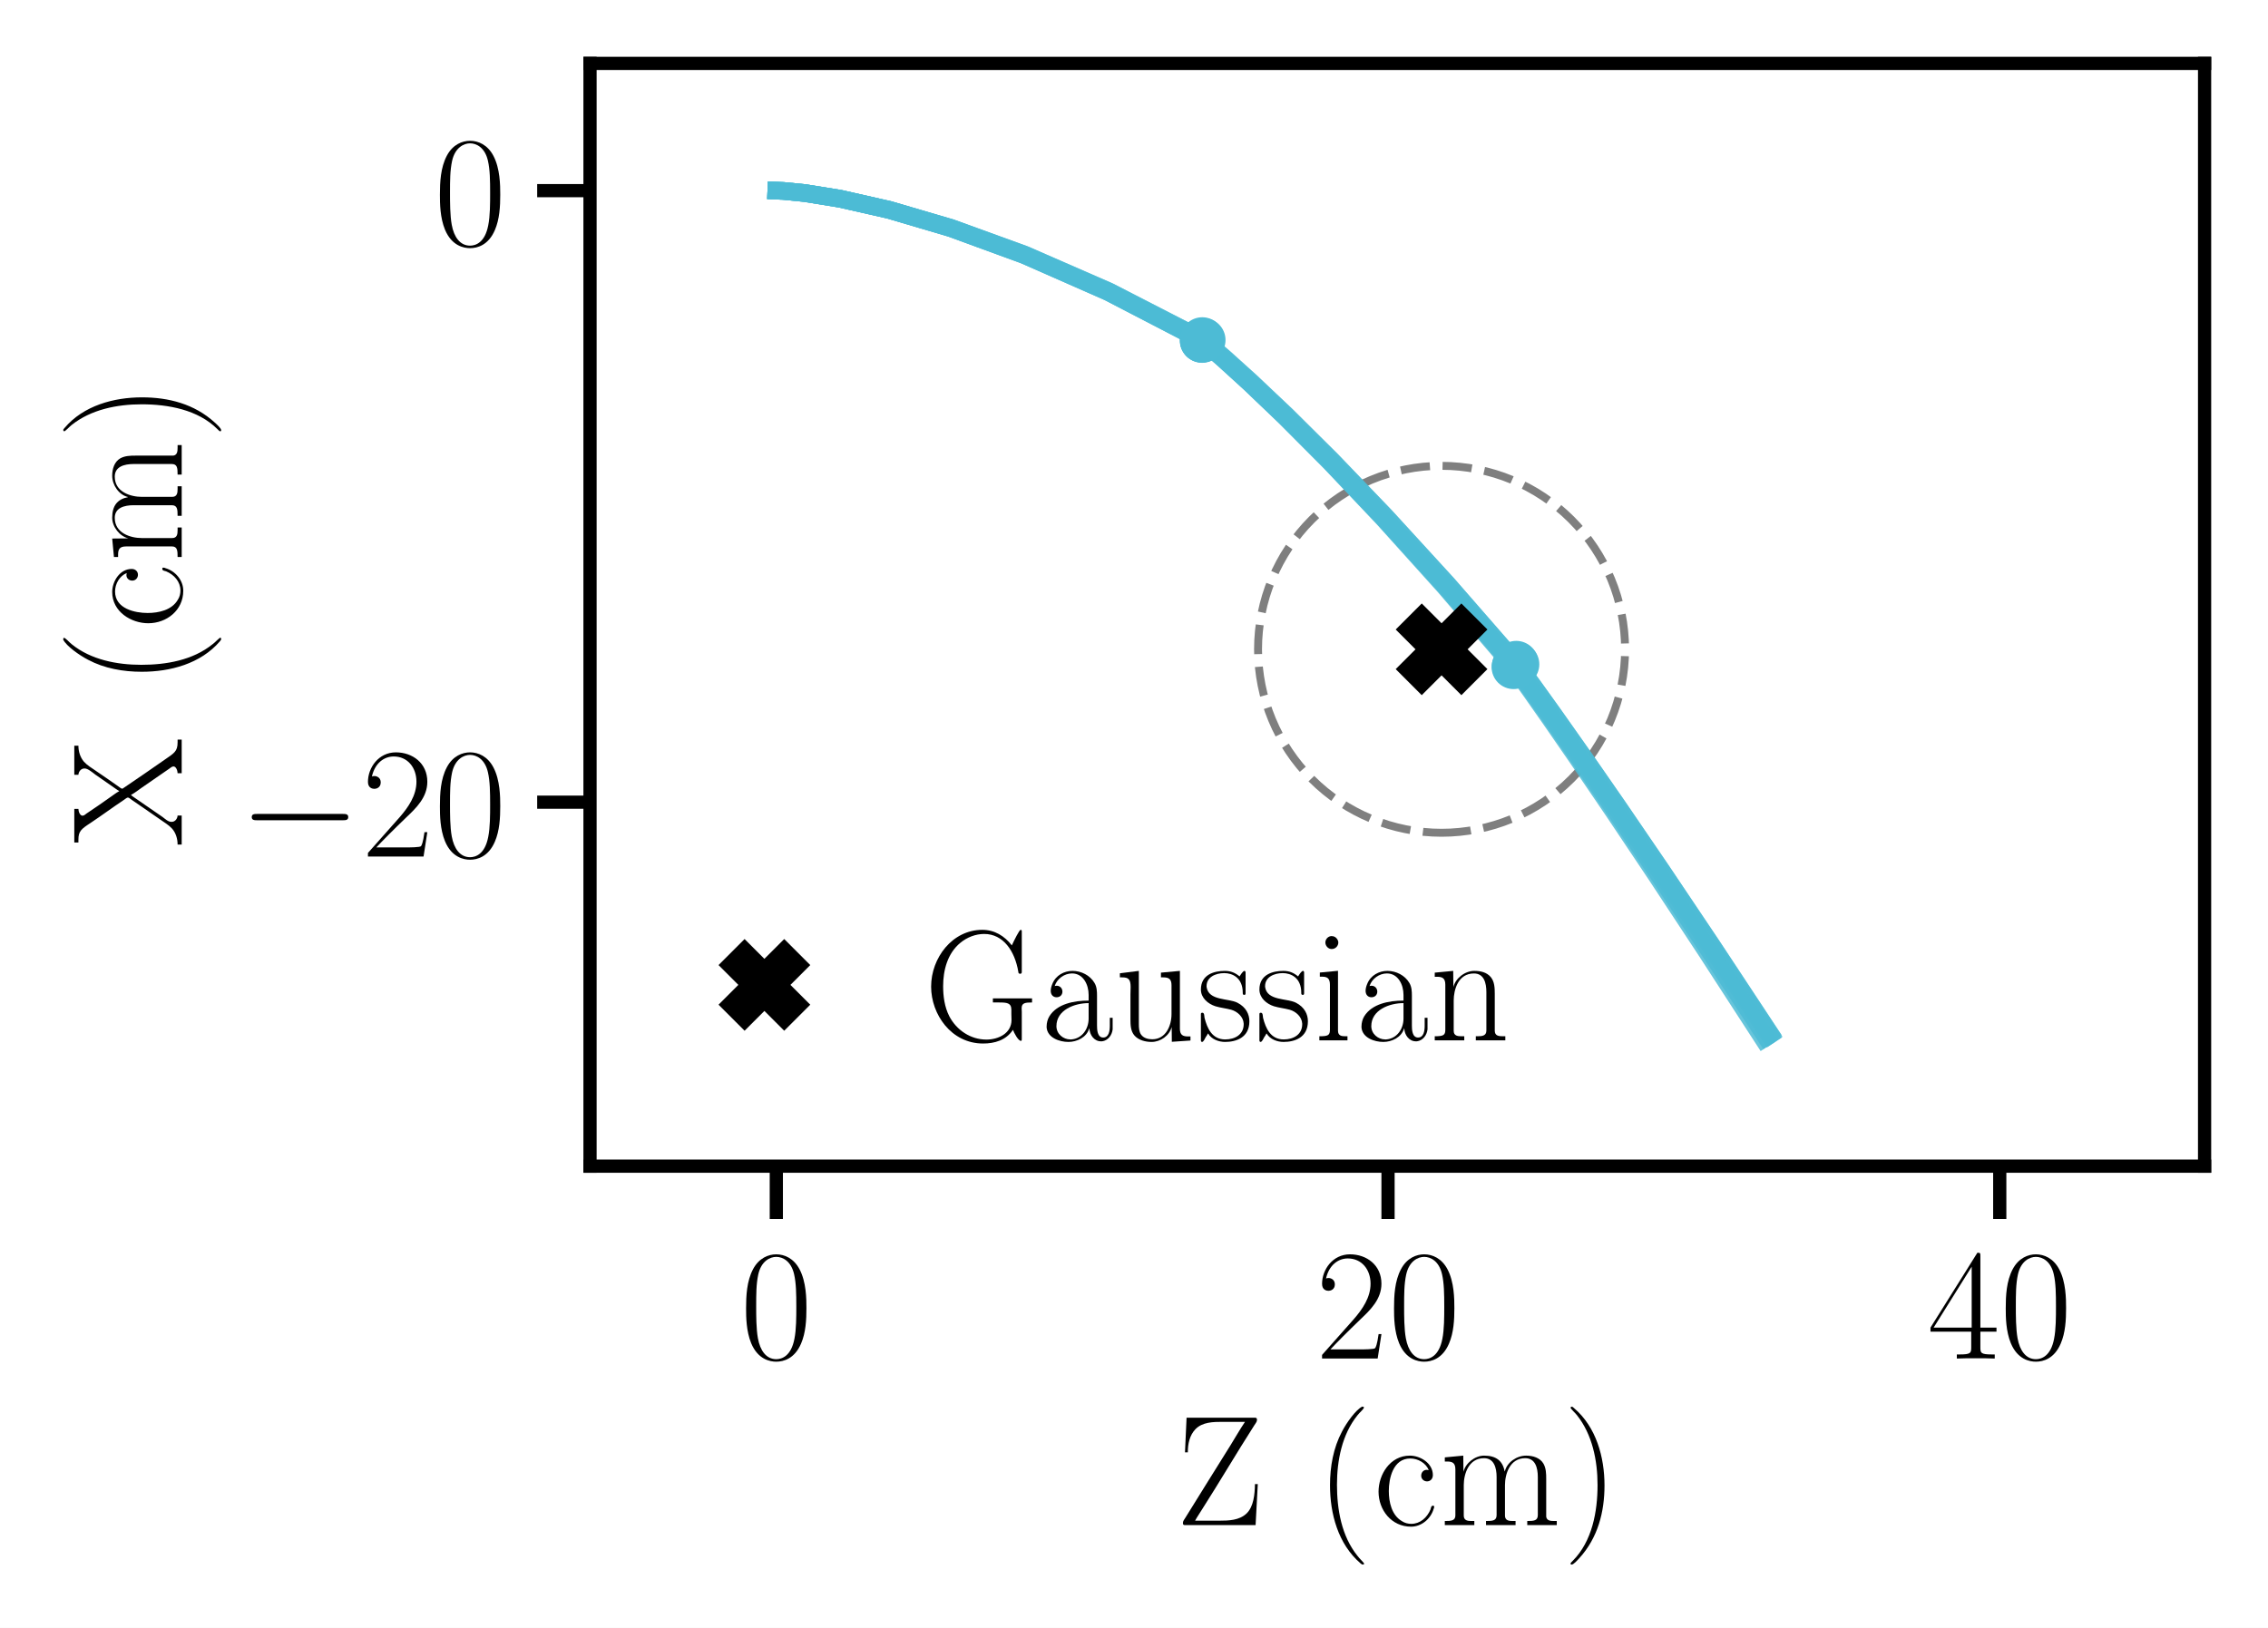
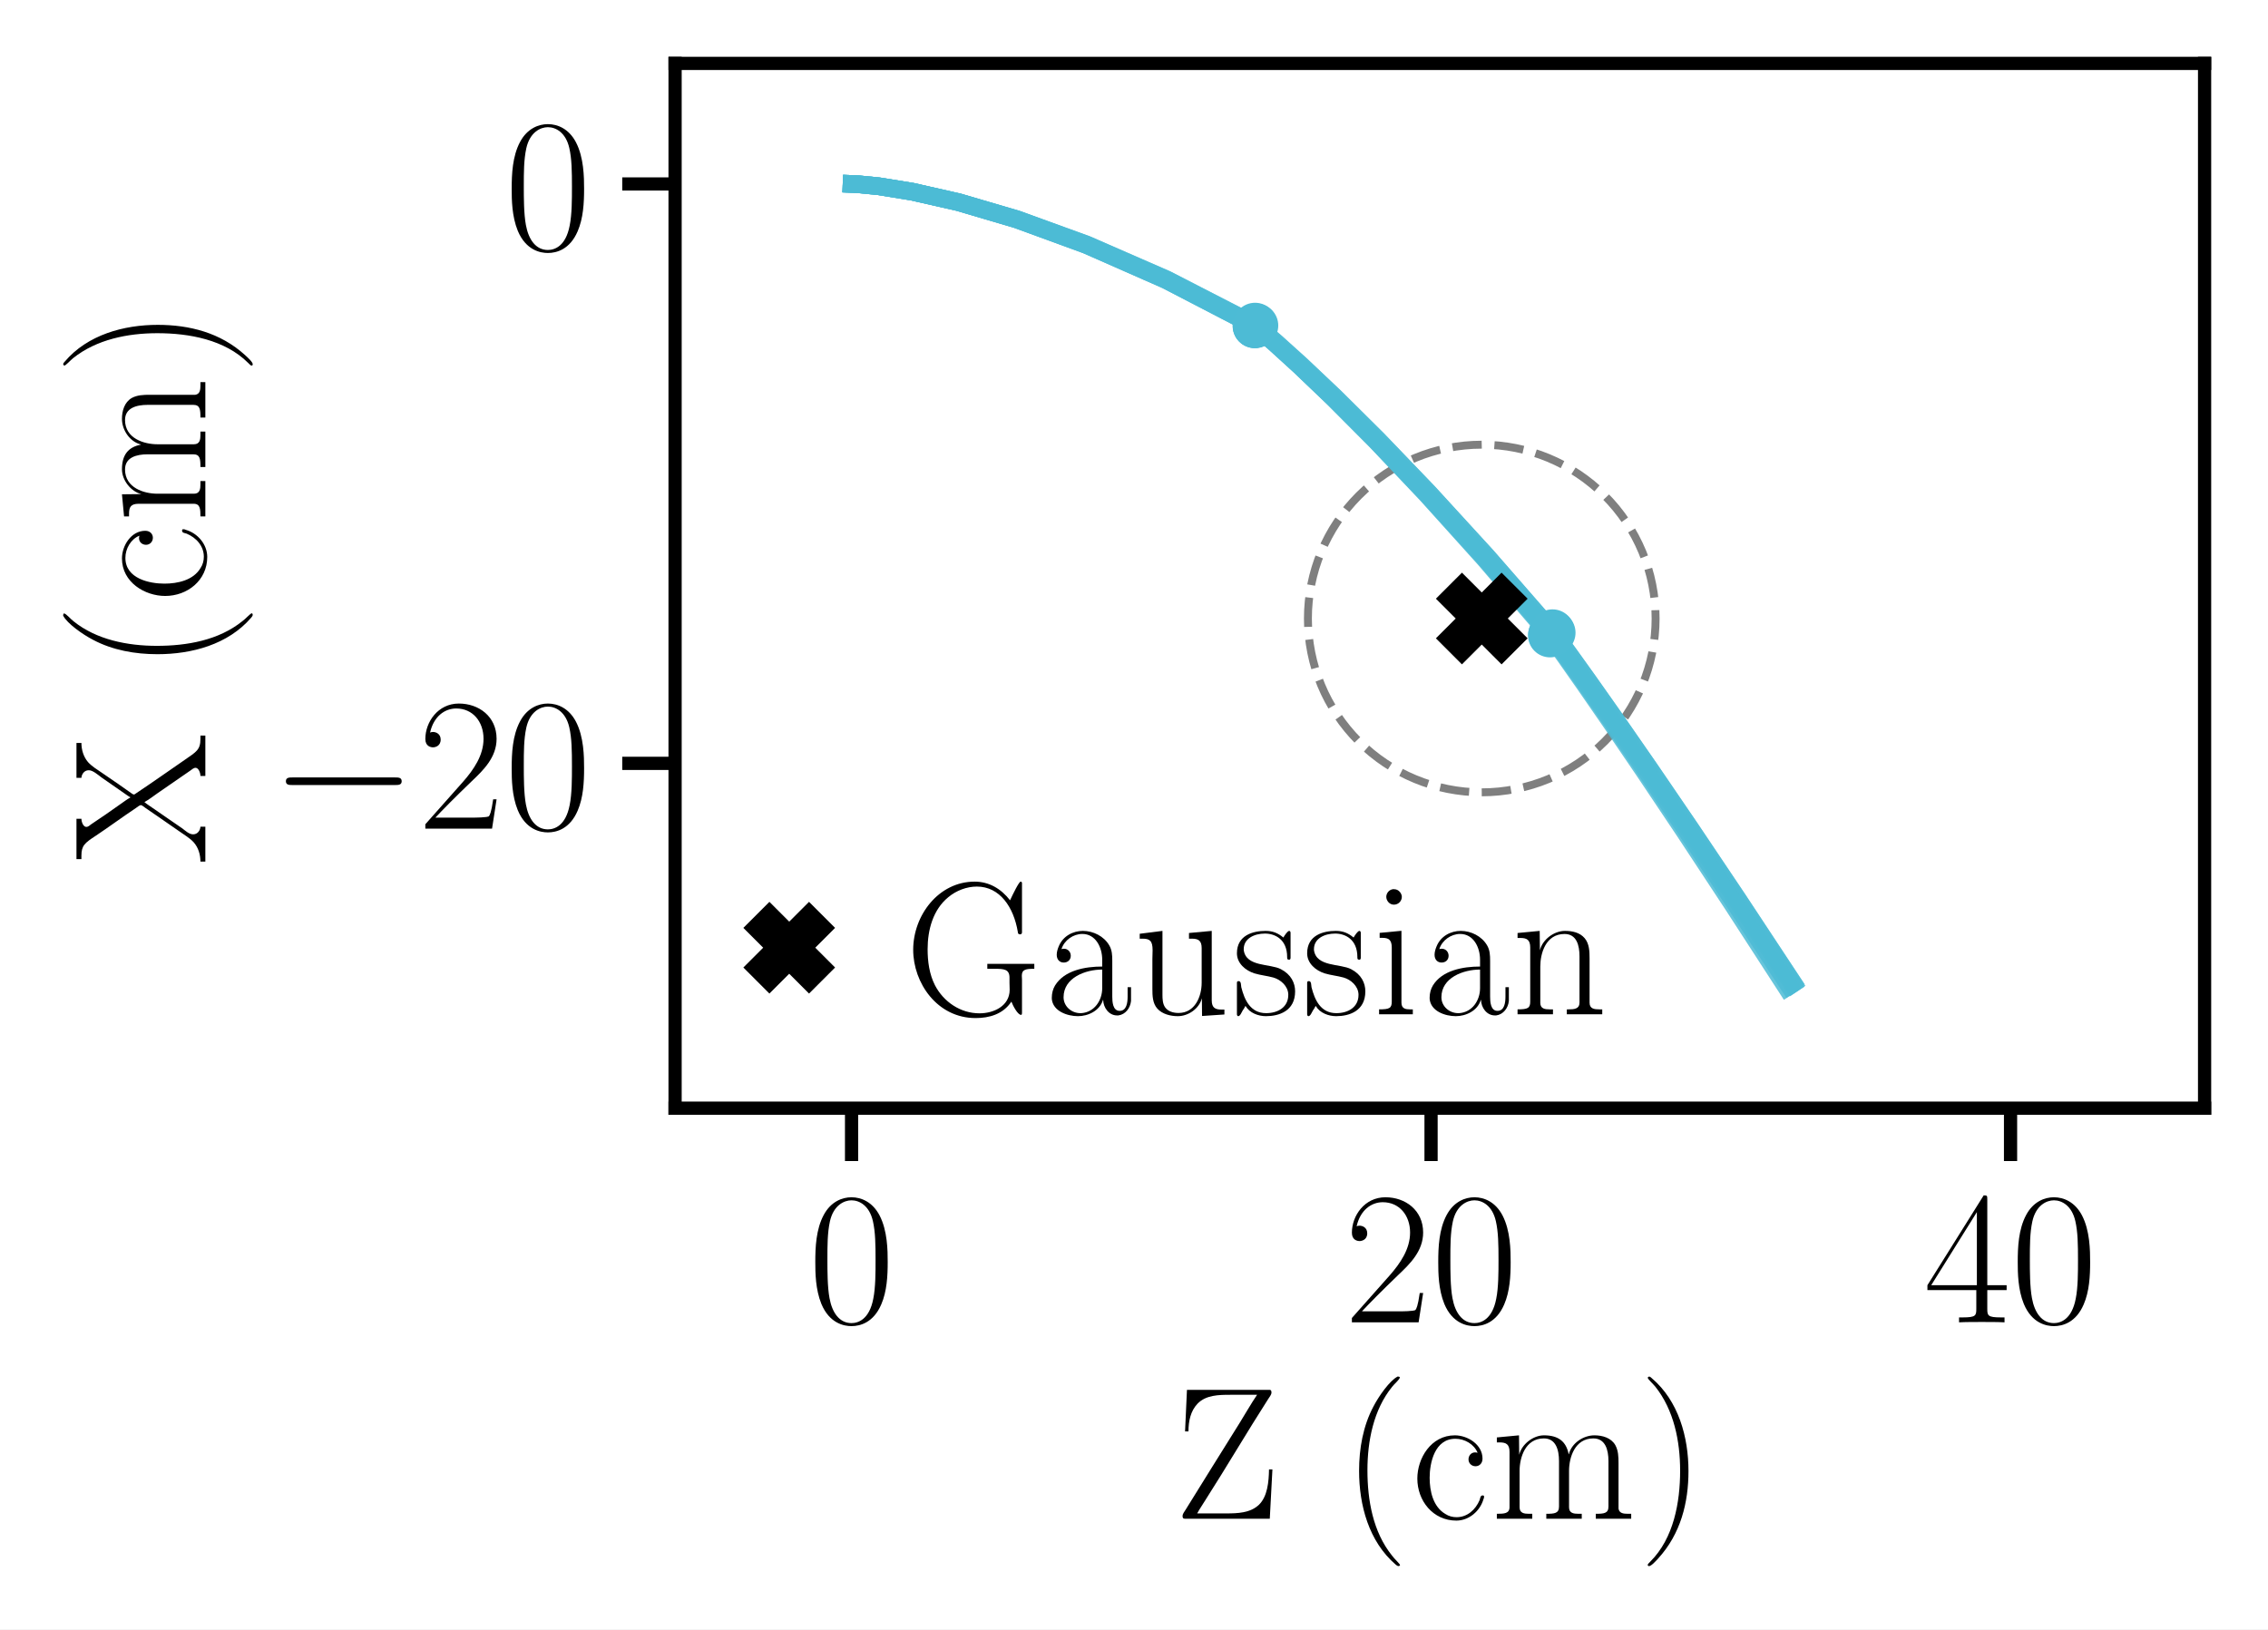
- <svg xmlns="http://www.w3.org/2000/svg" xmlns:xlink="http://www.w3.org/1999/xlink" width="257.52pt" height="184.879pt" viewBox="0 0 257.52 184.879" version="1.1">
+ <svg xmlns="http://www.w3.org/2000/svg" xmlns:xlink="http://www.w3.org/1999/xlink" width="257.52pt" height="185.028pt" viewBox="0 0 257.52 185.028" version="1.1">
  <defs>
    <style type="text/css">*{stroke-linejoin: round; stroke-linecap: butt}</style>
  </defs>
  <g id="figure_1">
    <g id="patch_1">
-       <path d="M 0 184.879  L 257.52 184.879  L 257.52 0  L 0 0  z " style="fill: #ffffff" />
+       <path d="M 0 185.028  L 257.52 185.028  L 257.52 0  L 0 0  z " style="fill: #ffffff" />
    </g>
    <g id="axes_1">
      <g id="patch_2">
-         <path d="M 66.994 132.446  L 250.32 132.446  L 250.32 7.2  L 66.994 7.2  z " style="fill: #ffffff" />
+         <path d="M 76.652 125.847  L 250.32 125.847  L 250.32 7.2  L 76.652 7.2  z " style="fill: #ffffff" />
      </g>
      <g id="matplotlib.axis_1">
        <g id="xtick_1">
          <g id="line2d_1">
            <defs>
-               <path id="m1f155bab5a" d="M 0 0  L 0 6  " style="stroke: #000000; stroke-width: 1.5" />
-             </defs>
-             <g>
-               <use xlink:href="#m1f155bab5a" x="88.147" y="132.446" style="stroke: #000000; stroke-width: 1.5" />
+               <path id="md70d6ecb95" d="M 0 0  L 0 6  " style="stroke: #000000; stroke-width: 1.5" />
+             </defs>
+             <g>
+               <use xlink:href="#md70d6ecb95" x="96.691" y="125.847" style="stroke: #000000; stroke-width: 1.5" />
            </g>
          </g>
          <g id="text_1">
-             <g transform="translate(84.03441 154.295) scale(0.18 -0.18)">
+             <g transform="translate(91.75621 150.1662) scale(0.216 -0.216)">
              <defs>
                <path id="CMR17-32" d="M 2688 2038  C 2688 2430 2681 3099 2412 3613  C 2176 4063 1798 4224 1465 4224  C 1158 4224 768 4082 524 3620  C 268 3137 243 2539 243 2038  C 243 1671 249 1112 448 623  C 723 -39 1216 -128 1465 -128  C 1760 -128 2208 -7 2470 604  C 2662 1048 2688 1568 2688 2038  z M 1465 -26  C 1056 -26 812 328 723 816  C 652 1196 652 1749 652 2109  C 652 2604 652 3015 736 3407  C 857 3954 1216 4121 1465 4121  C 1728 4121 2067 3947 2188 3420  C 2272 3054 2278 2623 2278 2109  C 2278 1691 2278 1176 2201 797  C 2067 96 1689 -26 1465 -26  z " transform="scale(0.015625)" />
              </defs>
              <use xlink:href="#CMR17-32" transform="scale(0.996264)" />
            </g>
          </g>
        </g>
        <g id="xtick_2">
          <g id="line2d_2">
            <g>
-               <use xlink:href="#m1f155bab5a" x="157.604" y="132.446" style="stroke: #000000; stroke-width: 1.5" />
+               <use xlink:href="#md70d6ecb95" x="162.489" y="125.847" style="stroke: #000000; stroke-width: 1.5" />
            </g>
          </g>
          <g id="text_2">
-             <g transform="translate(149.3799 154.295) scale(0.18 -0.18)">
+             <g transform="translate(152.6198 150.1662) scale(0.216 -0.216)">
              <defs>
                <path id="CMR17-34" d="M 2668 990  L 2553 990  C 2489 537 2438 460 2412 422  C 2380 371 1920 371 1830 371  L 601 371  C 832 620 1280 1073 1824 1596  C 2214 1966 2668 2400 2668 3033  C 2668 3788 2067 4224 1395 4224  C 691 4224 262 3603 262 3027  C 262 2777 448 2745 524 2745  C 588 2745 780 2783 780 3007  C 780 3206 614 3264 524 3264  C 486 3264 448 3257 422 3244  C 544 3788 915 4057 1305 4057  C 1862 4057 2227 3616 2227 3033  C 2227 2477 1900 1998 1536 1583  L 262 147  L 262 0  L 2515 0  L 2668 990  z " transform="scale(0.015625)" />
              </defs>
              <use xlink:href="#CMR17-34" transform="scale(0.996264)" />
              <use xlink:href="#CMR17-32" transform="translate(45.69048 0) scale(0.996264)" />
            </g>
          </g>
        </g>
        <g id="xtick_3">
          <g id="line2d_3">
            <g>
-               <use xlink:href="#m1f155bab5a" x="227.062" y="132.446" style="stroke: #000000; stroke-width: 1.5" />
+               <use xlink:href="#md70d6ecb95" x="228.287" y="125.847" style="stroke: #000000; stroke-width: 1.5" />
            </g>
          </g>
          <g id="text_3">
-             <g transform="translate(218.8375 154.295) scale(0.18 -0.18)">
+             <g transform="translate(218.418 150.1662) scale(0.216 -0.216)">
              <defs>
                <path id="CMR17-36" d="M 2150 4147  C 2150 4281 2144 4288 2028 4288  L 128 1254  L 128 1088  L 1779 1088  L 1779 460  C 1779 230 1766 166 1318 166  L 1196 166  L 1196 0  C 1401 12 1747 12 1964 12  C 2182 12 2528 12 2732 0  L 2732 166  L 2611 166  C 2163 166 2150 230 2150 460  L 2150 1088  L 2803 1088  L 2803 1254  L 2150 1254  L 2150 4147  z M 1798 3723  L 1798 1254  L 256 1254  L 1798 3723  z " transform="scale(0.015625)" />
              </defs>
              <use xlink:href="#CMR17-36" transform="scale(0.996264)" />
              <use xlink:href="#CMR17-32" transform="translate(45.69048 0) scale(0.996264)" />
            </g>
          </g>
        </g>
        <g id="text_4">
-           <g transform="translate(133.3843 173.2123) scale(0.18 -0.18)">
+           <g transform="translate(133.1591 172.467) scale(0.216 -0.216)">
            <defs>
              <path id="SFRM1728-73" d="M 480 4352  L 416 2949  L 531 2949  C 531 3293 601 3637 838 3886  C 1120 4179 1561 4185 1939 4185  L 2848 4185  C 2636 3873 2451 3542 2252 3223  C 1644 2249 1030 1268 428 293  C 390 230 332 166 332 89  C 332 25 352 0 409 0  L 3277 0  L 3366 1663  L 3251 1663  C 3244 1249 3200 752 2912 472  C 2617 191 2188 179 1798 179  L 825 179  C 908 332 1011 478 1100 625  C 1824 1758 2502 2917 3225 4045  C 3264 4108 3328 4179 3334 4255  C 3334 4300 3328 4352 3270 4352  L 480 4352  z " transform="scale(0.015625)" />
              <path id="SFRM1728-19f" d="M 1913 4800  C 1651 4665 1286 4152 1100 3793  C 748 3132 614 2369 614 1619  C 614 458 940 -767 1849 -1549  C 1875 -1568 1907 -1600 1945 -1600  C 1964 -1600 1996 -1588 1996 -1568  C 1996 -1524 1804 -1357 1728 -1248  C 1081 -446 896 631 896 1638  C 896 2619 1100 3677 1728 4453  C 1804 4556 1990 4704 1990 4774  C 1990 4787 1964 4800 1939 4800  C 1926 4806 1920 4800 1913 4800  z " transform="scale(0.015625)" />
              <path id="SFRM1728-fe" d="M 2278 2227  C 2252 2233 2220 2240 2195 2240  C 2060 2240 1971 2131 1971 2003  C 1971 1868 2080 1772 2208 1772  C 2336 1772 2444 1868 2444 2028  C 2444 2508 1939 2816 1510 2816  C 704 2816 243 2041 243 1356  C 243 608 768 -64 1561 -64  C 1984 -64 2361 256 2476 659  C 2489 678 2496 710 2496 736  L 2496 755  C 2496 780 2470 787 2451 787  C 2368 787 2368 691 2348 633  C 2208 300 1926 51 1568 51  C 1440 51 1305 83 1190 160  C 774 403 659 934 659 1382  C 659 1881 825 2700 1529 2700  C 1843 2700 2163 2515 2278 2227  z " transform="scale(0.015625)" />
              <path id="SFRM1728-17b" d="M 256 2745  L 256 2577  L 352 2577  C 563 2577 684 2520 684 2256  L 684 391  C 684 172 499 166 256 166  L 256 0  L 1452 0  L 1452 166  L 1337 166  C 1184 166 1024 185 1024 385  L 1024 1619  C 1024 2063 1216 2712 1843 2712  C 2246 2712 2355 2333 2355 1947  L 2355 410  C 2355 179 2201 166 1926 166  L 1926 0  L 3123 0  L 3123 166  L 3008 166  C 2854 166 2694 185 2694 385  L 2694 1619  C 2694 2063 2886 2712 3513 2712  C 3917 2712 4025 2333 4025 1947  L 4025 410  C 4025 179 3872 166 3597 166  L 3597 0  L 4793 0  L 4793 166  L 4685 166  C 4537 166 4390 179 4365 340  L 4365 1876  C 4365 2089 4358 2301 4256 2487  C 4115 2732 3821 2816 3552 2816  C 3168 2816 2777 2545 2688 2179  L 2681 2179  C 2598 2610 2329 2816 1849 2816  C 1478 2816 1094 2513 1011 2159  L 1004 2816  L 256 2745  z " transform="scale(0.015625)" />
              <path id="SFRM1728-1a0" d="M 358 4787  C 345 4780 339 4767 339 4761  C 339 4716 518 4556 595 4460  C 1222 3672 1433 2621 1433 1622  C 1433 552 1216 -659 428 -1447  C 403 -1479 339 -1524 339 -1562  C 339 -1588 358 -1600 384 -1600  C 460 -1600 608 -1434 691 -1344  C 1452 -511 1715 539 1715 1609  C 1715 2749 1382 3979 473 4748  C 448 4767 422 4800 390 4800  C 377 4800 364 4793 358 4787  z " transform="scale(0.015625)" />
            </defs>
            <use xlink:href="#SFRM1728-73" transform="scale(0.996264)" />
            <use xlink:href="#SFRM1728-19f" transform="translate(88.3975 0) scale(0.996264)" />
            <use xlink:href="#SFRM1728-fe" transform="translate(124.7908 0) scale(0.996264)" />
            <use xlink:href="#SFRM1728-17b" transform="translate(166.3877 0) scale(0.996264)" />
            <use xlink:href="#SFRM1728-1a0" transform="translate(244.41 0) scale(0.996264)" />
          </g>
        </g>
      </g>
      <g id="matplotlib.axis_2">
        <g id="ytick_1">
          <g id="line2d_4">
            <defs>
-               <path id="m1f0db4201b" d="M 0 0  L -6 0  " style="stroke: #000000; stroke-width: 1.5" />
-             </defs>
-             <g>
-               <use xlink:href="#m1f0db4201b" x="66.994" y="91.109" style="stroke: #000000; stroke-width: 1.5" />
+               <path id="mc5d4ffdccd" d="M 0 0  L -6 0  " style="stroke: #000000; stroke-width: 1.5" />
+             </defs>
+             <g>
+               <use xlink:href="#mc5d4ffdccd" x="76.652" y="86.688" style="stroke: #000000; stroke-width: 1.5" />
            </g>
          </g>
          <g id="text_5">
-             <g transform="translate(27.09724 97.28373) scale(0.18 -0.18)">
+             <g transform="translate(30.67668 94.09785) scale(0.216 -0.216)">
              <defs>
                <path id="CMSY10-1" d="M 4217 1472  C 4326 1472 4441 1472 4441 1600  C 4441 1728 4326 1728 4217 1728  L 755 1728  C 646 1728 531 1728 531 1600  C 531 1472 646 1472 755 1472  L 4217 1472  z " transform="scale(0.015625)" />
              </defs>
              <use xlink:href="#CMSY10-1" transform="scale(0.996264)" />
              <use xlink:href="#CMR17-34" transform="translate(77.48747 0) scale(0.996264)" />
              <use xlink:href="#CMR17-32" transform="translate(123.1779 0) scale(0.996264)" />
            </g>
          </g>
        </g>
        <g id="ytick_2">
          <g id="line2d_5">
            <g>
-               <use xlink:href="#m1f0db4201b" x="66.994" y="21.651" style="stroke: #000000; stroke-width: 1.5" />
+               <use xlink:href="#mc5d4ffdccd" x="76.652" y="20.89" style="stroke: #000000; stroke-width: 1.5" />
            </g>
          </g>
          <g id="text_6">
-             <g transform="translate(49.26927 27.82611) scale(0.18 -0.18)">
+             <g transform="translate(57.28312 28.29966) scale(0.216 -0.216)">
              <use xlink:href="#CMR17-32" transform="scale(0.996264)" />
            </g>
          </g>
        </g>
        <g id="text_7">
-           <g transform="translate(20.63014 96.26231) rotate(-90) scale(0.18 -0.18)">
+           <g transform="translate(23.31615 98.25089) rotate(-90) scale(0.216 -0.216)">
            <defs>
              <path id="SFRM1728-6f" d="M 204 4352  L 204 4185  L 320 4185  C 659 4185 748 4077 998 3694  C 1299 3242 1625 2803 1926 2351  C 1964 2293 2028 2223 2028 2179  C 2028 2134 1958 2064 1926 2013  L 1638 1593  C 1472 1351 1305 1115 1139 873  C 1024 714 921 529 774 395  C 595 236 358 166 121 166  L 121 0  L 1299 0  L 1299 166  C 1171 172 1043 268 1043 402  L 1043 421  C 1043 548 1164 675 1241 777  C 1465 1109 1702 1440 1926 1771  C 1996 1866 2054 1968 2131 2058  C 2214 1905 2329 1758 2432 1612  C 2688 1249 2937 873 3193 510  C 3225 465 3289 395 3289 332  C 3289 230 3123 166 3014 166  L 3014 0  L 4377 0  L 4377 166  L 4262 166  C 3897 166 3827 306 3558 695  C 3180 1242 2790 1796 2419 2351  C 2406 2370 2387 2389 2387 2414  C 2387 2452 2451 2522 2483 2573  L 2752 2956  C 2873 3134 3001 3319 3123 3497  C 3232 3656 3334 3828 3481 3962  C 3661 4115 3897 4185 4128 4185  L 4128 4352  L 2950 4352  L 2950 4185  C 3078 4178 3206 4083 3206 3943  L 3206 3930  C 3206 3803 3052 3624 2956 3497  C 2764 3217 2572 2943 2380 2669  C 2355 2624 2316 2586 2297 2535  L 2284 2535  C 2220 2656 2131 2765 2054 2879  C 1824 3204 1600 3522 1382 3854  C 1344 3905 1292 3956 1292 4019  C 1292 4121 1459 4185 1568 4185  L 1568 4352  L 204 4352  z " transform="scale(0.015625)" />
            </defs>
            <use xlink:href="#SFRM1728-6f" transform="scale(0.996264)" />
            <use xlink:href="#SFRM1728-19f" transform="translate(101.3665 0) scale(0.996264)" />
            <use xlink:href="#SFRM1728-fe" transform="translate(137.7599 0) scale(0.996264)" />
            <use xlink:href="#SFRM1728-17b" transform="translate(179.3568 0) scale(0.996264)" />
            <use xlink:href="#SFRM1728-1a0" transform="translate(257.3791 0) scale(0.996264)" />
          </g>
        </g>
      </g>
      <g id="patch_3">
-         <path d="M 163.682 94.582  C 169.208 94.582 174.508 92.386 178.416 88.479  C 182.323 84.571 184.519 79.271 184.519 73.745  C 184.519 68.219 182.323 62.918 178.416 59.01  C 174.508 55.103 169.208 52.907 163.682 52.907  C 158.156 52.907 152.855 55.103 148.948 59.01  C 145.04 62.918 142.844 68.219 142.844 73.745  C 142.844 79.271 145.04 84.571 148.948 88.479  C 152.855 92.386 158.156 94.582 163.682 94.582  L 163.682 94.582  z " clip-path="url(#p93829e2653)" style="fill: none; opacity: 0.5; stroke-dasharray: 3.33,1.44; stroke-dashoffset: 0; stroke: #000000; stroke-width: 0.9; stroke-linejoin: miter" />
+         <path d="M 168.246 89.978  C 173.481 89.978 178.503 87.898 182.204 84.197  C 185.906 80.495 187.986 75.474 187.986 70.239  C 187.986 65.004 185.906 59.982 182.204 56.281  C 178.503 52.579 173.481 50.499 168.246 50.499  C 163.011 50.499 157.99 52.579 154.288 56.281  C 150.587 59.982 148.507 65.004 148.507 70.239  C 148.507 75.474 150.587 80.495 154.288 84.197  C 157.99 87.898 163.011 89.978 168.246 89.978  L 168.246 89.978  z " clip-path="url(#pebec29b2df)" style="fill: none; opacity: 0.5; stroke-dasharray: 3.33,1.44; stroke-dashoffset: 0; stroke: #000000; stroke-width: 0.9; stroke-linejoin: miter" />
      </g>
      <g id="patch_4">
-         <path d="M 66.994 132.446  L 66.994 7.2  " style="fill: none; stroke: #000000; stroke-width: 1.5; stroke-linejoin: miter; stroke-linecap: square" />
+         <path d="M 76.652 125.847  L 76.652 7.2  " style="fill: none; stroke: #000000; stroke-width: 1.5; stroke-linejoin: miter; stroke-linecap: square" />
      </g>
      <g id="patch_5">
-         <path d="M 250.32 132.446  L 250.32 7.2  " style="fill: none; stroke: #000000; stroke-width: 1.5; stroke-linejoin: miter; stroke-linecap: square" />
+         <path d="M 250.32 125.847  L 250.32 7.2  " style="fill: none; stroke: #000000; stroke-width: 1.5; stroke-linejoin: miter; stroke-linecap: square" />
      </g>
      <g id="patch_6">
-         <path d="M 66.994 132.446  L 250.32 132.446  " style="fill: none; stroke: #000000; stroke-width: 1.5; stroke-linejoin: miter; stroke-linecap: square" />
+         <path d="M 76.652 125.847  L 250.32 125.847  " style="fill: none; stroke: #000000; stroke-width: 1.5; stroke-linejoin: miter; stroke-linecap: square" />
      </g>
      <g id="patch_7">
-         <path d="M 66.994 7.2  L 250.32 7.2  " style="fill: none; stroke: #000000; stroke-width: 1.5; stroke-linejoin: miter; stroke-linecap: square" />
+         <path d="M 76.652 7.2  L 250.32 7.2  " style="fill: none; stroke: #000000; stroke-width: 1.5; stroke-linejoin: miter; stroke-linecap: square" />
      </g>
      <g id="line2d_6">
-         <path d="M 88.147 21.651  L 88.963 21.686  L 91.399 21.928  L 95.421 22.581  L 100.969 23.846  L 107.964 25.915  L 116.302 28.971  L 125.86 33.183  L 136.498 38.709  L 137.115 39.222  L 138.933 40.802  L 141.902 43.504  L 145.969 47.381  L 151.079 52.485  L 157.175 58.866  L 164.197 66.569  L 172.084 75.638  L 172.557 76.277  L 173.963 78.205  L 176.283 81.435  L 179.497 85.981  L 183.586 91.856  L 188.529 99.073  L 194.307 107.646  L 200.899 117.586  " clip-path="url(#p93829e2653)" style="fill: none; stroke: #4dbbd5; stroke-opacity: 0.85; stroke-width: 2; stroke-linecap: square" />
+         <path d="M 96.691 20.89  L 97.464 20.923  L 99.772 21.152  L 103.582 21.771  L 108.838 22.969  L 115.464 24.929  L 123.363 27.824  L 132.418 31.814  L 142.494 37.049  L 143.079 37.535  L 144.801 39.032  L 147.614 41.591  L 151.467 45.264  L 156.308 50.1  L 162.083 56.144  L 168.734 63.441  L 176.205 72.032  L 176.654 72.638  L 177.986 74.464  L 180.184 77.524  L 183.229 81.83  L 187.102 87.396  L 191.785 94.233  L 197.258 102.354  L 203.503 111.77  " clip-path="url(#pebec29b2df)" style="fill: none; stroke: #4dbbd5; stroke-opacity: 0.85; stroke-width: 2; stroke-linecap: square" />
      </g>
      <g id="line2d_7">
-         <path d="M 88.147 21.651  L 88.962 21.686  L 91.396 21.927  L 95.415 22.579  L 100.959 23.841  L 107.949 25.905  L 116.282 28.953  L 125.837 33.156  L 136.473 38.669  L 137.09 39.183  L 138.907 40.764  L 141.872 43.47  L 145.928 47.359  L 151.017 52.483  L 157.079 58.894  L 164.049 66.638  L 171.864 75.762  L 172.329 76.406  L 173.713 78.348  L 175.996 81.602  L 179.158 86.18  L 183.18 92.095  L 188.042 99.361  L 193.724 107.99  L 200.206 117.994  " clip-path="url(#p93829e2653)" style="fill: none; stroke: #4dbbd5; stroke-opacity: 0.85; stroke-width: 2; stroke-linecap: square" />
+         <path d="M 96.691 20.89  L 97.463 20.923  L 99.769 21.151  L 103.576 21.769  L 108.828 22.964  L 115.45 24.92  L 123.344 27.807  L 132.396 31.788  L 142.471 37.011  L 143.056 37.498  L 144.777 38.995  L 147.586 41.559  L 151.428 45.243  L 156.249 50.098  L 161.991 56.17  L 168.595 63.507  L 175.997 72.15  L 176.438 72.76  L 177.749 74.6  L 179.912 77.682  L 182.908 82.018  L 186.718 87.622  L 191.324 94.505  L 196.706 102.68  L 202.846 112.157  " clip-path="url(#pebec29b2df)" style="fill: none; stroke: #4dbbd5; stroke-opacity: 0.85; stroke-width: 2; stroke-linecap: square" />
      </g>
      <g id="line2d_8">
-         <path d="M 88.147 21.651  L 88.964 21.686  L 91.406 21.926  L 95.438 22.576  L 101 23.835  L 108.014 25.893  L 116.379 28.932  L 125.971 33.123  L 136.652 38.622  L 137.27 39.133  L 139.093 40.703  L 142.069 43.392  L 146.145 47.254  L 151.263 52.342  L 157.366 58.706  L 164.393 66.393  L 172.281 75.449  L 172.754 76.089  L 174.158 78.019  L 176.474 81.253  L 179.681 85.806  L 183.759 91.691  L 188.688 98.922  L 194.446 107.512  L 201.013 117.473  " clip-path="url(#p93829e2653)" style="fill: none; stroke: #4dbbd5; stroke-opacity: 0.85; stroke-width: 2; stroke-linecap: square" />
+         <path d="M 96.691 20.89  L 97.466 20.923  L 99.779 21.15  L 103.598 21.766  L 108.867 22.958  L 115.512 24.908  L 123.435 27.787  L 132.523 31.757  L 142.64 36.967  L 143.226 37.45  L 144.953 38.938  L 147.772 41.485  L 151.633 45.144  L 156.482 49.963  L 162.264 55.992  L 168.92 63.274  L 176.393 71.853  L 176.84 72.459  L 178.17 74.288  L 180.364 77.352  L 183.403 81.665  L 187.266 87.24  L 191.935 94.09  L 197.39 102.227  L 203.611 111.663  " clip-path="url(#pebec29b2df)" style="fill: none; stroke: #4dbbd5; stroke-opacity: 0.85; stroke-width: 2; stroke-linecap: square" />
      </g>
      <g id="line2d_9">
-         <path d="M 88.147 21.651  L 88.962 21.686  L 91.395 21.925  L 95.412 22.571  L 100.956 23.822  L 107.948 25.869  L 116.288 28.892  L 125.854 33.062  L 136.509 38.532  L 137.129 39.042  L 138.954 40.609  L 141.933 43.292  L 146.012 47.145  L 151.135 52.223  L 157.242 58.574  L 164.272 66.247  L 172.163 75.287  L 172.636 75.927  L 174.041 77.855  L 176.358 81.087  L 179.568 85.635  L 183.649 91.515  L 188.581 98.739  L 194.344 107.321  L 200.915 117.274  " clip-path="url(#p93829e2653)" style="fill: none; stroke: #4dbbd5; stroke-opacity: 0.85; stroke-width: 2; stroke-linecap: square" />
+         <path d="M 96.691 20.89  L 97.463 20.922  L 99.768 21.149  L 103.574 21.761  L 108.826 22.947  L 115.449 24.886  L 123.349 27.75  L 132.412 31.699  L 142.506 36.882  L 143.092 37.364  L 144.821 38.849  L 147.643 41.39  L 151.508 45.041  L 156.36 49.851  L 162.146 55.868  L 168.806 63.137  L 176.281 71.7  L 176.729 72.306  L 178.06 74.133  L 180.255 77.194  L 183.295 81.503  L 187.162 87.073  L 191.834 93.917  L 197.293 102.046  L 203.518 111.475  " clip-path="url(#pebec29b2df)" style="fill: none; stroke: #4dbbd5; stroke-opacity: 0.85; stroke-width: 2; stroke-linecap: square" />
      </g>
      <g id="line2d_10">
-         <path d="M 88.147 21.651  L 88.962 21.686  L 91.396 21.927  L 95.413 22.579  L 100.956 23.841  L 107.945 25.905  L 116.276 28.953  L 125.829 33.155  L 136.461 38.668  L 137.077 39.181  L 138.894 40.759  L 141.857 43.459  L 145.914 47.337  L 151.007 52.446  L 157.077 58.835  L 164.062 66.552  L 171.899 75.642  L 172.368 76.284  L 173.762 78.222  L 176.064 81.466  L 179.252 86.032  L 183.309 91.932  L 188.215 99.179  L 193.949 107.784  L 200.493 117.761  " clip-path="url(#p93829e2653)" style="fill: none; stroke: #4dbbd5; stroke-opacity: 0.85; stroke-width: 2; stroke-linecap: square" />
+         <path d="M 96.691 20.89  L 97.463 20.923  L 99.769 21.151  L 103.575 21.769  L 108.826 22.964  L 115.446 24.919  L 123.338 27.807  L 132.388 31.788  L 142.46 37.01  L 143.044 37.496  L 144.764 38.99  L 147.572 41.549  L 151.415 45.223  L 156.24 50.062  L 161.99 56.115  L 168.607 63.425  L 176.03 72.036  L 176.475 72.645  L 177.796 74.48  L 179.976 77.554  L 182.997 81.879  L 186.84 87.468  L 191.487 94.333  L 196.919 102.485  L 203.118 111.936  " clip-path="url(#pebec29b2df)" style="fill: none; stroke: #4dbbd5; stroke-opacity: 0.85; stroke-width: 2; stroke-linecap: square" />
      </g>
      <g id="line2d_11">
        <defs>
-           <path id="m07622b956a" d="M 0 2  C 0.53 2 1.039 1.789 1.414 1.414  C 1.789 1.039 2 0.53 2 0  C 2 -0.53 1.789 -1.039 1.414 -1.414  C 1.039 -1.789 0.53 -2 0 -2  C -0.53 -2 -1.039 -1.789 -1.414 -1.414  C -1.789 -1.039 -2 -0.53 -2 0  C -2 0.53 -1.789 1.039 -1.414 1.414  C -1.039 1.789 -0.53 2 0 2  z " style="stroke: #4dbbd5" />
+           <path id="mdad8654b24" d="M 0 2  C 0.53 2 1.039 1.789 1.414 1.414  C 1.789 1.039 2 0.53 2 0  C 2 -0.53 1.789 -1.039 1.414 -1.414  C 1.039 -1.789 0.53 -2 0 -2  C -0.53 -2 -1.039 -1.789 -1.414 -1.414  C -1.789 -1.039 -2 -0.53 -2 0  C -2 0.53 -1.789 1.039 -1.414 1.414  C -1.039 1.789 -0.53 2 0 2  z " style="stroke: #4dbbd5" />
        </defs>
-         <g clip-path="url(#p93829e2653)">
-           <use xlink:href="#m07622b956a" x="136.498" y="38.709" style="fill: #4dbbd5; stroke: #4dbbd5" />
+         <g clip-path="url(#pebec29b2df)">
+           <use xlink:href="#mdad8654b24" x="142.494" y="37.049" style="fill: #4dbbd5; stroke: #4dbbd5" />
        </g>
      </g>
      <g id="line2d_12">
-         <g clip-path="url(#p93829e2653)">
-           <use xlink:href="#m07622b956a" x="172.084" y="75.638" style="fill: #4dbbd5; stroke: #4dbbd5" />
+         <g clip-path="url(#pebec29b2df)">
+           <use xlink:href="#mdad8654b24" x="176.205" y="72.032" style="fill: #4dbbd5; stroke: #4dbbd5" />
        </g>
      </g>
      <g id="line2d_13">
-         <g clip-path="url(#p93829e2653)">
-           <use xlink:href="#m07622b956a" x="136.473" y="38.669" style="fill: #4dbbd5; stroke: #4dbbd5" />
+         <g clip-path="url(#pebec29b2df)">
+           <use xlink:href="#mdad8654b24" x="142.471" y="37.011" style="fill: #4dbbd5; stroke: #4dbbd5" />
        </g>
      </g>
      <g id="line2d_14">
-         <g clip-path="url(#p93829e2653)">
-           <use xlink:href="#m07622b956a" x="171.864" y="75.762" style="fill: #4dbbd5; stroke: #4dbbd5" />
+         <g clip-path="url(#pebec29b2df)">
+           <use xlink:href="#mdad8654b24" x="175.997" y="72.15" style="fill: #4dbbd5; stroke: #4dbbd5" />
        </g>
      </g>
      <g id="line2d_15">
-         <g clip-path="url(#p93829e2653)">
-           <use xlink:href="#m07622b956a" x="136.652" y="38.622" style="fill: #4dbbd5; stroke: #4dbbd5" />
+         <g clip-path="url(#pebec29b2df)">
+           <use xlink:href="#mdad8654b24" x="142.64" y="36.967" style="fill: #4dbbd5; stroke: #4dbbd5" />
        </g>
      </g>
      <g id="line2d_16">
-         <g clip-path="url(#p93829e2653)">
-           <use xlink:href="#m07622b956a" x="172.281" y="75.449" style="fill: #4dbbd5; stroke: #4dbbd5" />
+         <g clip-path="url(#pebec29b2df)">
+           <use xlink:href="#mdad8654b24" x="176.393" y="71.853" style="fill: #4dbbd5; stroke: #4dbbd5" />
        </g>
      </g>
      <g id="line2d_17">
-         <g clip-path="url(#p93829e2653)">
-           <use xlink:href="#m07622b956a" x="136.509" y="38.532" style="fill: #4dbbd5; stroke: #4dbbd5" />
+         <g clip-path="url(#pebec29b2df)">
+           <use xlink:href="#mdad8654b24" x="142.506" y="36.882" style="fill: #4dbbd5; stroke: #4dbbd5" />
        </g>
      </g>
      <g id="line2d_18">
-         <g clip-path="url(#p93829e2653)">
-           <use xlink:href="#m07622b956a" x="172.163" y="75.287" style="fill: #4dbbd5; stroke: #4dbbd5" />
+         <g clip-path="url(#pebec29b2df)">
+           <use xlink:href="#mdad8654b24" x="176.281" y="71.7" style="fill: #4dbbd5; stroke: #4dbbd5" />
        </g>
      </g>
      <g id="line2d_19">
-         <g clip-path="url(#p93829e2653)">
-           <use xlink:href="#m07622b956a" x="136.461" y="38.668" style="fill: #4dbbd5; stroke: #4dbbd5" />
+         <g clip-path="url(#pebec29b2df)">
+           <use xlink:href="#mdad8654b24" x="142.46" y="37.01" style="fill: #4dbbd5; stroke: #4dbbd5" />
        </g>
      </g>
      <g id="line2d_20">
-         <g clip-path="url(#p93829e2653)">
-           <use xlink:href="#m07622b956a" x="171.899" y="75.642" style="fill: #4dbbd5; stroke: #4dbbd5" />
+         <g clip-path="url(#pebec29b2df)">
+           <use xlink:href="#mdad8654b24" x="176.03" y="72.036" style="fill: #4dbbd5; stroke: #4dbbd5" />
        </g>
      </g>
      <g id="line2d_21">
        <defs>
-           <path id="m731ec52020" d="M -2.25 4.5  L 0 2.25  L 2.25 4.5  L 4.5 2.25  L 2.25 0  L 4.5 -2.25  L 2.25 -4.5  L 0 -2.25  L -2.25 -4.5  L -4.5 -2.25  L -2.25 0  L -4.5 2.25  z " style="stroke: #000000; stroke-linejoin: miter" />
+           <path id="m0d428d069b" d="M -2.25 4.5  L 0 2.25  L 2.25 4.5  L 4.5 2.25  L 2.25 0  L 4.5 -2.25  L 2.25 -4.5  L 0 -2.25  L -2.25 -4.5  L -4.5 -2.25  L -2.25 0  L -4.5 2.25  z " style="stroke: #000000; stroke-linejoin: miter" />
        </defs>
-         <g clip-path="url(#p93829e2653)">
-           <use xlink:href="#m731ec52020" x="163.682" y="73.745" style="stroke: #000000; stroke-linejoin: miter" />
+         <g clip-path="url(#pebec29b2df)">
+           <use xlink:href="#m0d428d069b" x="168.246" y="70.239" style="stroke: #000000; stroke-linejoin: miter" />
        </g>
      </g>
      <g id="legend_1">
        <g id="line2d_22">
          <g>
-             <use xlink:href="#m731ec52020" x="86.794" y="111.858" style="stroke: #000000; stroke-linejoin: miter" />
+             <use xlink:href="#m0d428d069b" x="89.612" y="107.622" style="stroke: #000000; stroke-linejoin: miter" />
          </g>
        </g>
        <g id="text_8">
-           <g transform="translate(104.7936 118.1584) scale(0.18 -0.18)">
+           <g transform="translate(102.5722 115.1823) scale(0.216 -0.216)">
            <defs>
              <path id="SFRM1728-34" d="M 3648 427  C 3693 304 3859 -20 3974 -20  C 4006 -20 4006 19 4006 51  L 4006 1166  C 4006 1205 4000 1257 4000 1302  C 4000 1516 4141 1536 4422 1536  L 4422 1702  L 2835 1702  L 2835 1536  L 3084 1536  C 3398 1536 3584 1522 3584 1237  L 3584 1062  C 3584 984 3590 907 3590 829  C 3590 284 3059 32 2572 32  C 1932 32 1363 414 1068 978  C 876 1354 819 1786 819 2197  C 819 2847 998 3528 1516 3953  C 1785 4178 2137 4313 2483 4313  C 3257 4313 3725 3619 3865 2782  C 3865 2744 3878 2699 3936 2699  C 3981 2699 4006 2718 4006 2770  L 4006 4422  C 4006 4447 4000 4480 3961 4480  C 3904 4480 3699 4056 3603 3850  C 3302 4236 2899 4480 2406 4480  C 1190 4480 332 3342 332 2178  C 332 1056 1145 -128 2438 -128  C 2899 -128 3366 0 3648 427  z " transform="scale(0.015625)" />
              <path id="SFRM1728-77" d="M 620 2201  C 716 2502 1017 2713 1324 2713  C 1772 2713 1996 2265 1996 1843  L 1996 1612  C 1414 1612 716 1484 403 972  C 332 857 294 704 294 569  L 294 518  C 332 102 819 -64 1177 -64  C 1516 -64 1913 115 2022 486  L 2028 486  C 2035 224 2220 -39 2496 -39  L 2540 -39  C 2784 -7 2944 211 2969 448  L 2969 915  L 2854 915  L 2854 595  C 2854 396 2822 115 2585 115  C 2348 115 2336 435 2336 595  L 2336 1804  C 2336 1990 2329 2169 2233 2329  C 2054 2636 1696 2816 1344 2816  C 1011 2816 665 2643 524 2284  C 492 2208 460 2105 460 2009  C 460 1849 556 1747 697 1747  C 832 1747 934 1836 934 1977  C 934 2112 832 2214 704 2214  C 678 2214 646 2208 620 2201  z M 1996 1510  L 1996 883  C 1996 467 1734 70 1292 38  L 1254 38  C 966 38 691 262 691 576  C 691 1235 1427 1510 1996 1510  z " transform="scale(0.015625)" />
              <path id="SFRM1728-1de" d="M 256 2719  L 256 2553  L 352 2553  C 595 2553 691 2483 691 2164  C 691 2062 684 1959 684 1864  L 684 855  C 684 625 691 370 851 191  C 1017 6 1292 -64 1542 -64  C 1900 -64 2265 191 2355 542  L 2361 -58  L 3116 -7  L 3116 159  L 3020 159  C 2816 159 2688 210 2688 472  L 2688 2816  L 1920 2745  L 1920 2553  L 2022 2553  C 2240 2553 2348 2483 2348 2234  L 2348 1066  C 2348 593 2118 44 1568 44  C 1401 44 1216 89 1113 236  C 1030 357 1024 517 1024 663  L 1024 2816  L 256 2719  z " transform="scale(0.015625)" />
              <path id="SFRM1728-1bd" d="M 480 275  L 492 275  C 627 44 921 -64 1177 -64  C 1619 -64 2163 108 2163 774  C 2163 1056 2028 1344 1683 1523  C 1318 1715 505 1593 428 2169  L 428 2201  C 428 2560 787 2726 1145 2726  C 1472 2726 1894 2540 1894 1932  C 1894 1881 1894 1843 1958 1843  C 2003 1843 2009 1875 2009 1920  L 2009 2752  C 2009 2777 1996 2816 1964 2816  C 1907 2816 1811 2668 1766 2592  C 1580 2745 1408 2816 1164 2816  C 748 2816 198 2675 198 2060  C 198 1721 486 1478 787 1382  C 998 1318 1216 1299 1427 1241  C 1676 1171 1920 953 1932 678  L 1932 652  C 1932 243 1587 38 1184 38  C 652 38 454 486 345 915  C 332 985 345 1120 256 1120  C 204 1120 198 1094 198 1056  L 198 0  C 198 -26 211 -64 243 -64  C 307 -64 358 70 396 134  C 428 179 460 224 480 275  z " transform="scale(0.015625)" />
              <path id="SFRM1728-16b" d="M 275 2749  L 275 2581  L 364 2581  C 569 2581 684 2523 684 2253  L 684 430  C 684 205 608 166 256 166  L 256 0  L 1395 0  L 1395 166  L 1305 166  C 1158 166 1011 185 1011 391  L 1011 2819  L 275 2749  z M 716 4224  C 576 4198 499 4075 499 3966  C 499 3843 601 3702 755 3702  C 915 3702 1024 3831 1024 3966  C 1024 4076 921 4224 768 4224  C 748 4230 729 4224 716 4224  z " transform="scale(0.015625)" />
              <path id="SFRM1728-183" d="M 256 2745  L 256 2577  L 352 2577  C 563 2577 684 2520 684 2256  L 684 430  C 684 211 608 166 256 166  L 256 0  L 1452 0  L 1452 166  L 1337 166  C 1184 166 1024 185 1024 385  L 1024 1613  C 1024 2050 1203 2712 1843 2712  C 2252 2712 2348 2327 2348 1954  L 2348 397  C 2348 179 2169 166 1977 166  L 1920 166  L 1920 0  L 3116 0  L 3116 166  L 3014 166  C 2848 166 2688 185 2688 391  L 2688 1883  C 2688 2121 2681 2384 2521 2571  C 2355 2764 2105 2816 1856 2816  C 1484 2816 1094 2520 1011 2159  L 1004 2816  L 256 2745  z " transform="scale(0.015625)" />
            </defs>
            <use xlink:href="#SFRM1728-34" transform="scale(0.996264)" />
            <use xlink:href="#SFRM1728-77" transform="translate(73.45909 0) scale(0.996264)" />
            <use xlink:href="#SFRM1728-1de" transform="translate(120.2597 0) scale(0.996264)" />
            <use xlink:href="#SFRM1728-1bd" transform="translate(172.2638 0) scale(0.996264)" />
            <use xlink:href="#SFRM1728-1bd" transform="translate(209.1775 0) scale(0.996264)" />
            <use xlink:href="#SFRM1728-16b" transform="translate(246.0911 0) scale(0.996264)" />
            <use xlink:href="#SFRM1728-77" transform="translate(272.0772 0) scale(0.996264)" />
            <use xlink:href="#SFRM1728-183" transform="translate(318.8778 0) scale(0.996264)" />
          </g>
        </g>
      </g>
    </g>
  </g>
  <defs>
-     <clipPath id="p93829e2653">
-       <rect x="66.994" y="7.2" width="183.326" height="125.246" />
+     <clipPath id="pebec29b2df">
+       <rect x="76.652" y="7.2" width="173.667" height="118.647" />
    </clipPath>
  </defs>
</svg>
